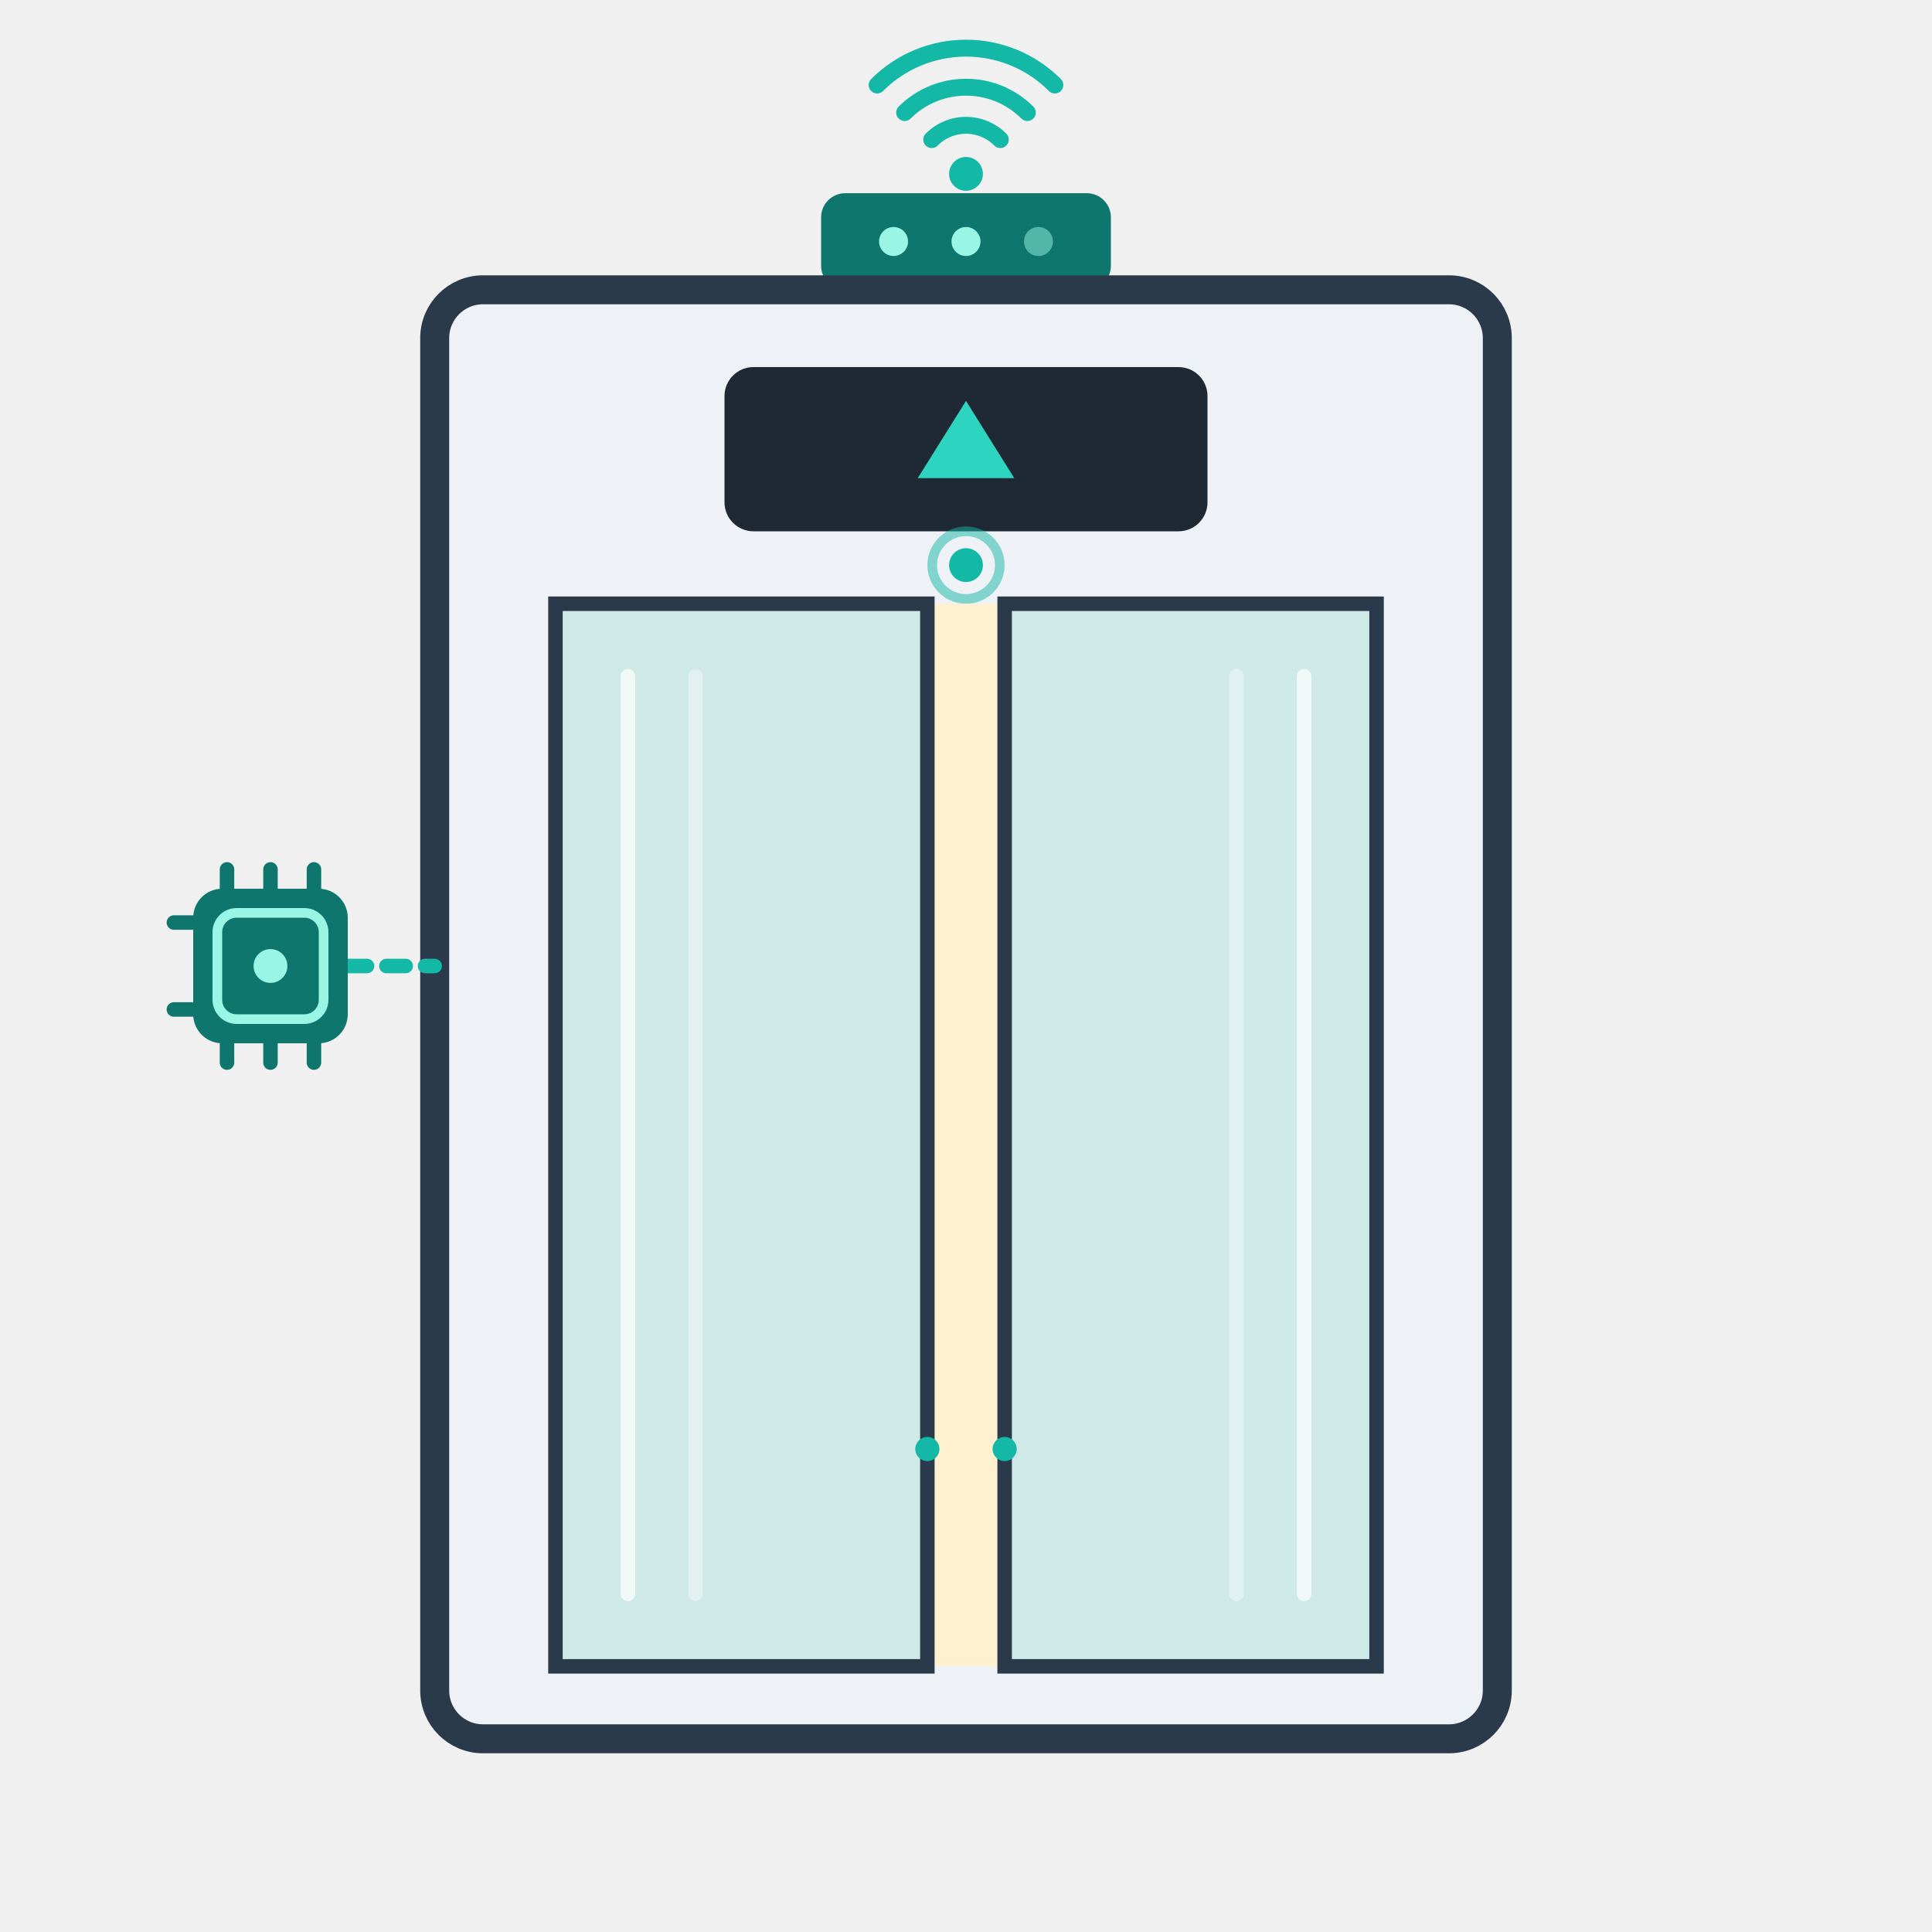
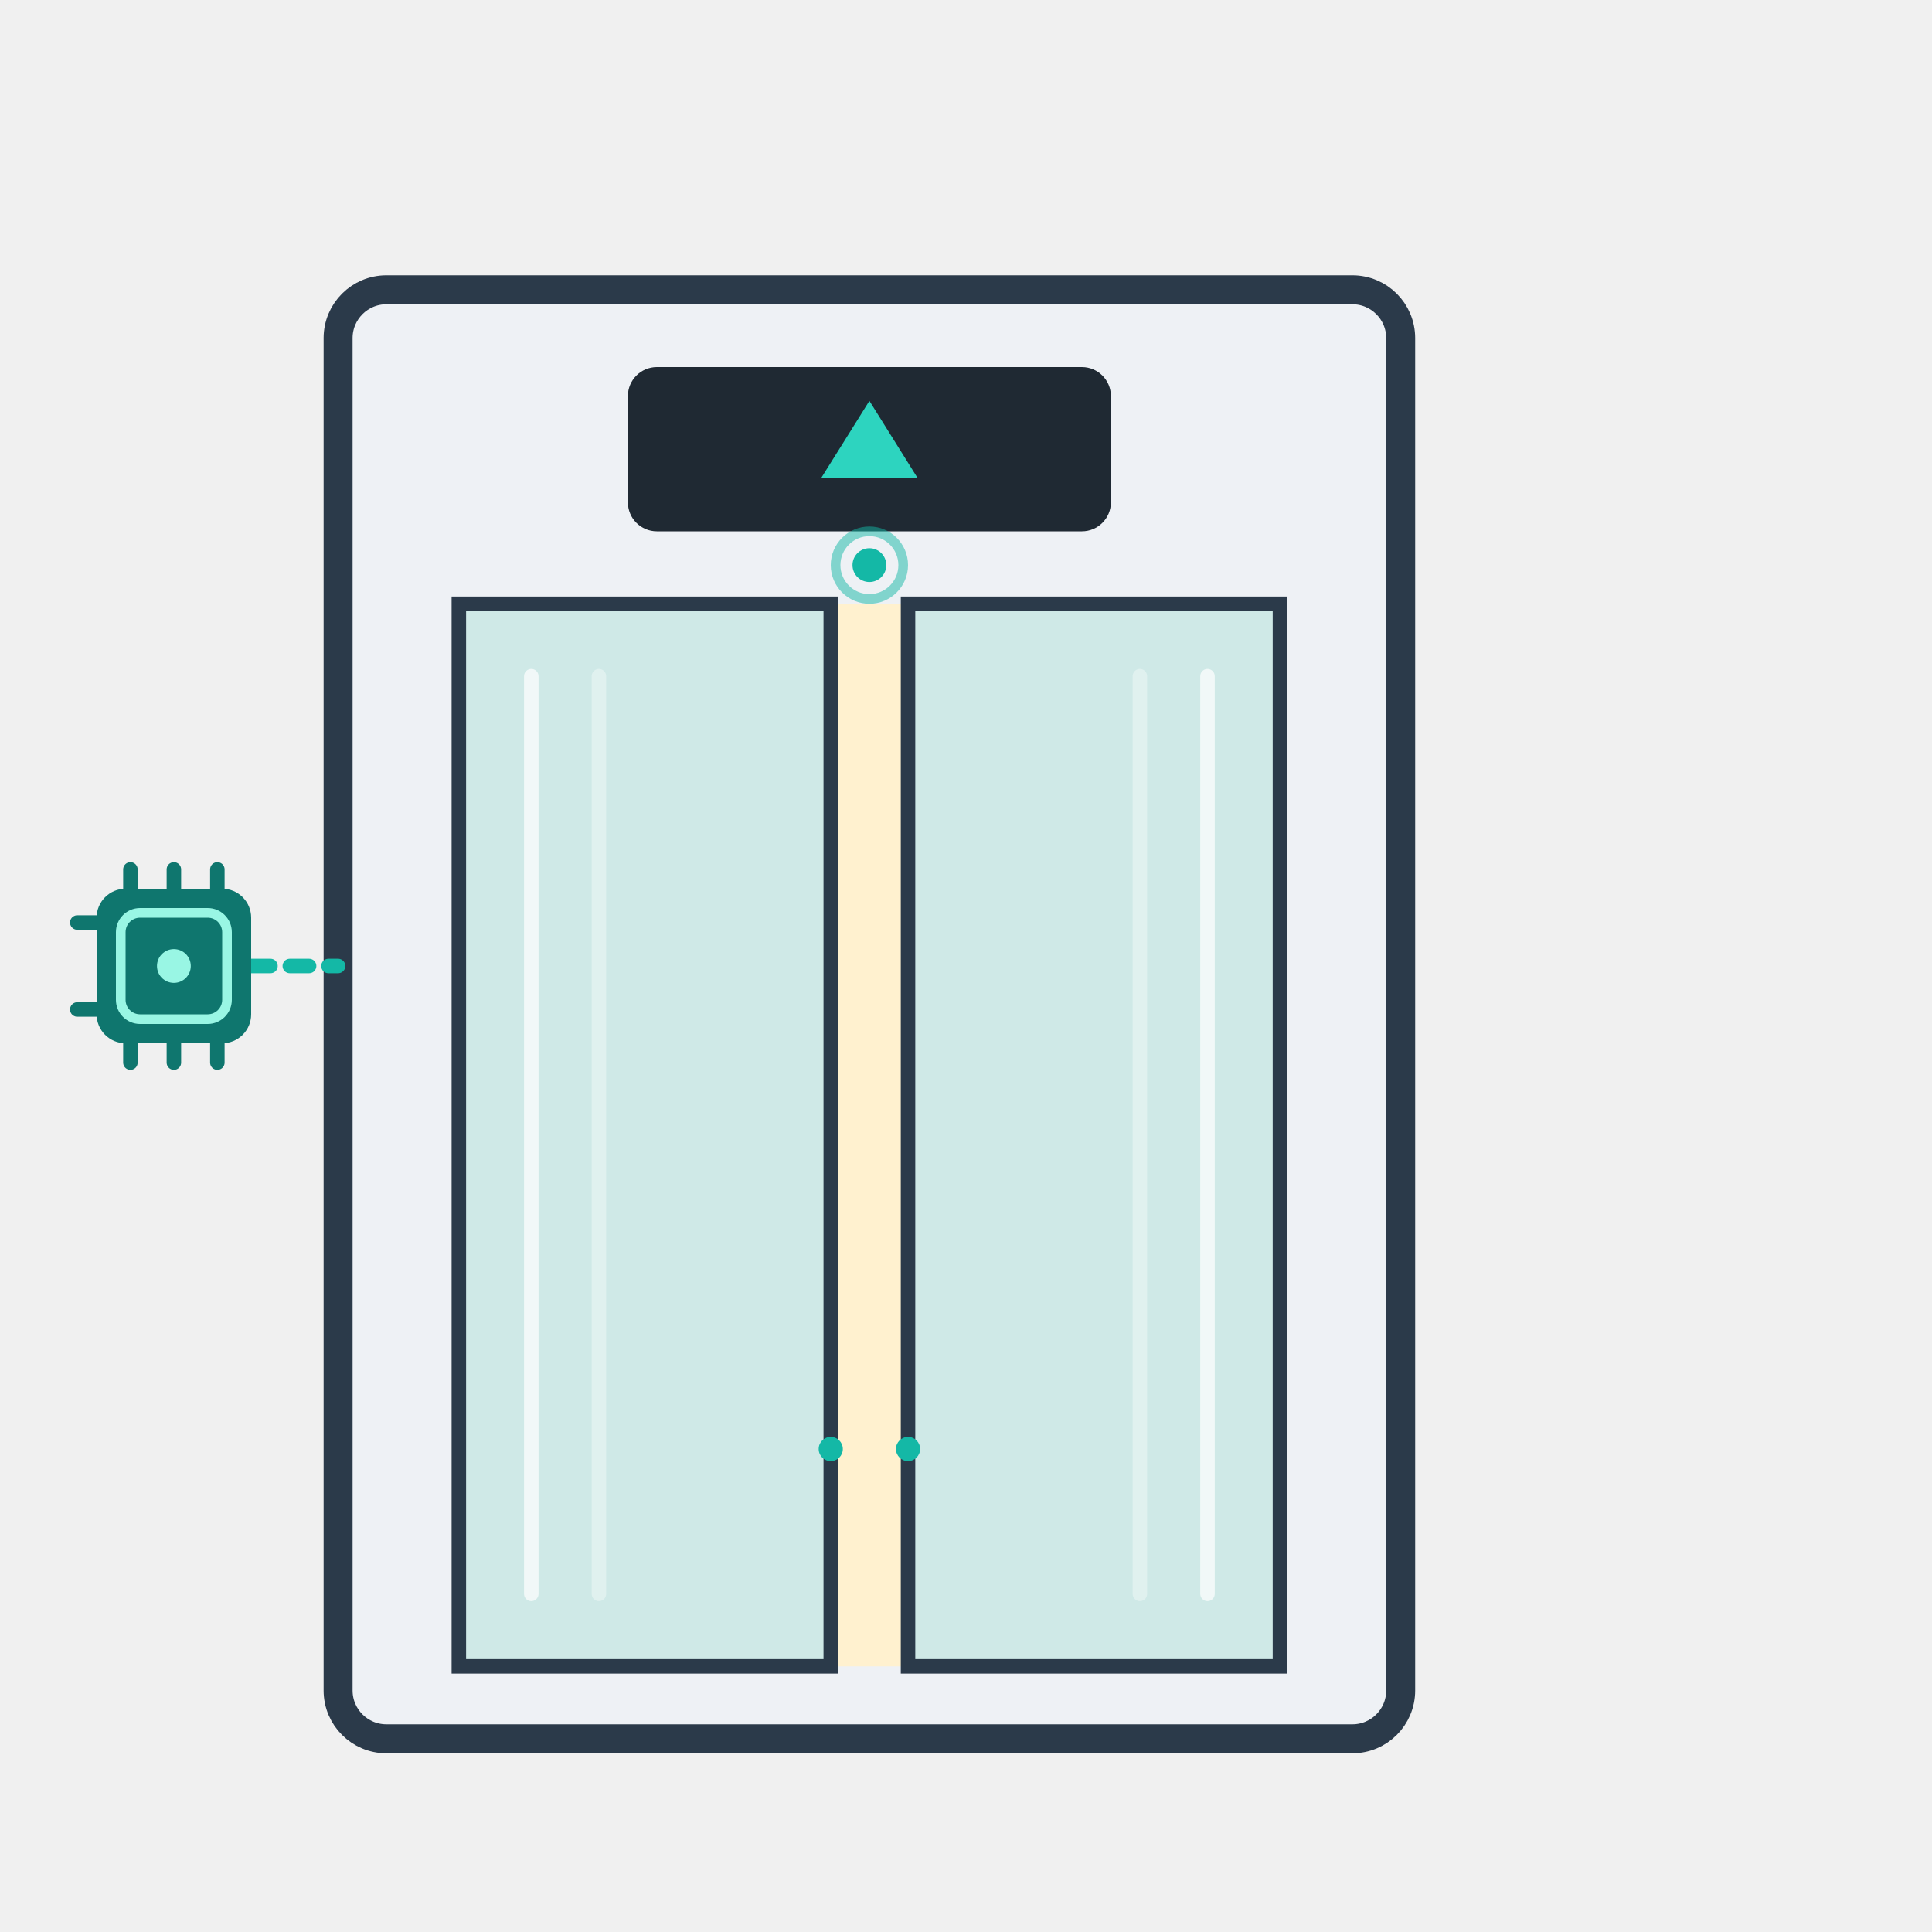
<svg xmlns="http://www.w3.org/2000/svg" viewBox="0 0 400 400" width="400" height="400" role="img" aria-labelledby="t d">
-   <g transform="translate(20 0)">
-     <g fill="none" stroke="#14B8A6" stroke-width="3.5" stroke-linecap="round">
-       <path d="M172.9 28.9 A10 10 0 0 1 187.1 28.9" />
-       <path d="M167.3 23.3 A18 18 0 0 1 192.7 23.3" />
-       <path d="M161.6 17.6 A26 26 0 0 1 198.4 17.6" />
-     </g>
-     <circle cx="180" cy="36" r="3.5" fill="#14B8A6" />
-     <rect x="150" y="40" width="60" height="20" rx="5" fill="#0F766E" />
-     <circle cx="165" cy="50" r="3" fill="#99F6E4" />
-     <circle cx="180" cy="50" r="3" fill="#99F6E4" />
-     <circle cx="195" cy="50" r="3" fill="#99F6E4" opacity="0.5" />
+   <g>
    <rect x="70" y="60" width="220" height="300" rx="10" fill="#EEF1F5" stroke="#2B3A4A" stroke-width="6" />
    <rect x="130" y="76" width="100" height="34" rx="6" fill="#1F2933" />
    <path d="M170 99 L180 83 L190 99 Z" fill="#2DD4BF" />
    <circle cx="180" cy="117" r="7" fill="none" stroke="#14B8A6" stroke-width="2" opacity="0.5" />
    <circle cx="180" cy="117" r="3.5" fill="#14B8A6" />
    <rect x="95" y="125" width="170" height="220" fill="#FFF1CF" />
    <g stroke="#2B3A4A" stroke-width="3" fill="#CFE9E7">
      <rect x="95" y="125" width="77" height="220" />
      <rect x="188" y="125" width="77" height="220" />
    </g>
    <g stroke="#FFFFFF" stroke-width="3" stroke-linecap="round" opacity="0.7">
      <line x1="110" y1="140" x2="110" y2="330" />
      <line x1="124" y1="140" x2="124" y2="330" opacity="0.5" />
      <line x1="250" y1="140" x2="250" y2="330" />
      <line x1="236" y1="140" x2="236" y2="330" opacity="0.5" />
    </g>
    <g fill="#14B8A6">
      <circle cx="172" cy="300" r="2.5" />
      <circle cx="188" cy="300" r="2.5" />
    </g>
    <line x1="52" y1="200" x2="70" y2="200" stroke="#14B8A6" stroke-width="3" stroke-dasharray="4 4" stroke-linecap="round" />
    <g stroke="#0F766E" stroke-width="3" stroke-linecap="round">
      <line x1="27" y1="180" x2="27" y2="186" />
      <line x1="36" y1="180" x2="36" y2="186" />
      <line x1="45" y1="180" x2="45" y2="186" />
      <line x1="27" y1="214" x2="27" y2="220" />
      <line x1="36" y1="214" x2="36" y2="220" />
      <line x1="45" y1="214" x2="45" y2="220" />
      <line x1="16" y1="191" x2="22" y2="191" />
      <line x1="16" y1="209" x2="22" y2="209" />
    </g>
    <rect x="20" y="184" width="32" height="32" rx="6" fill="#0F766E" />
    <rect x="25" y="189" width="22" height="22" rx="4" fill="none" stroke="#99F6E4" stroke-width="2" />
    <circle cx="36" cy="200" r="3.5" fill="#99F6E4" />
  </g>
</svg>
